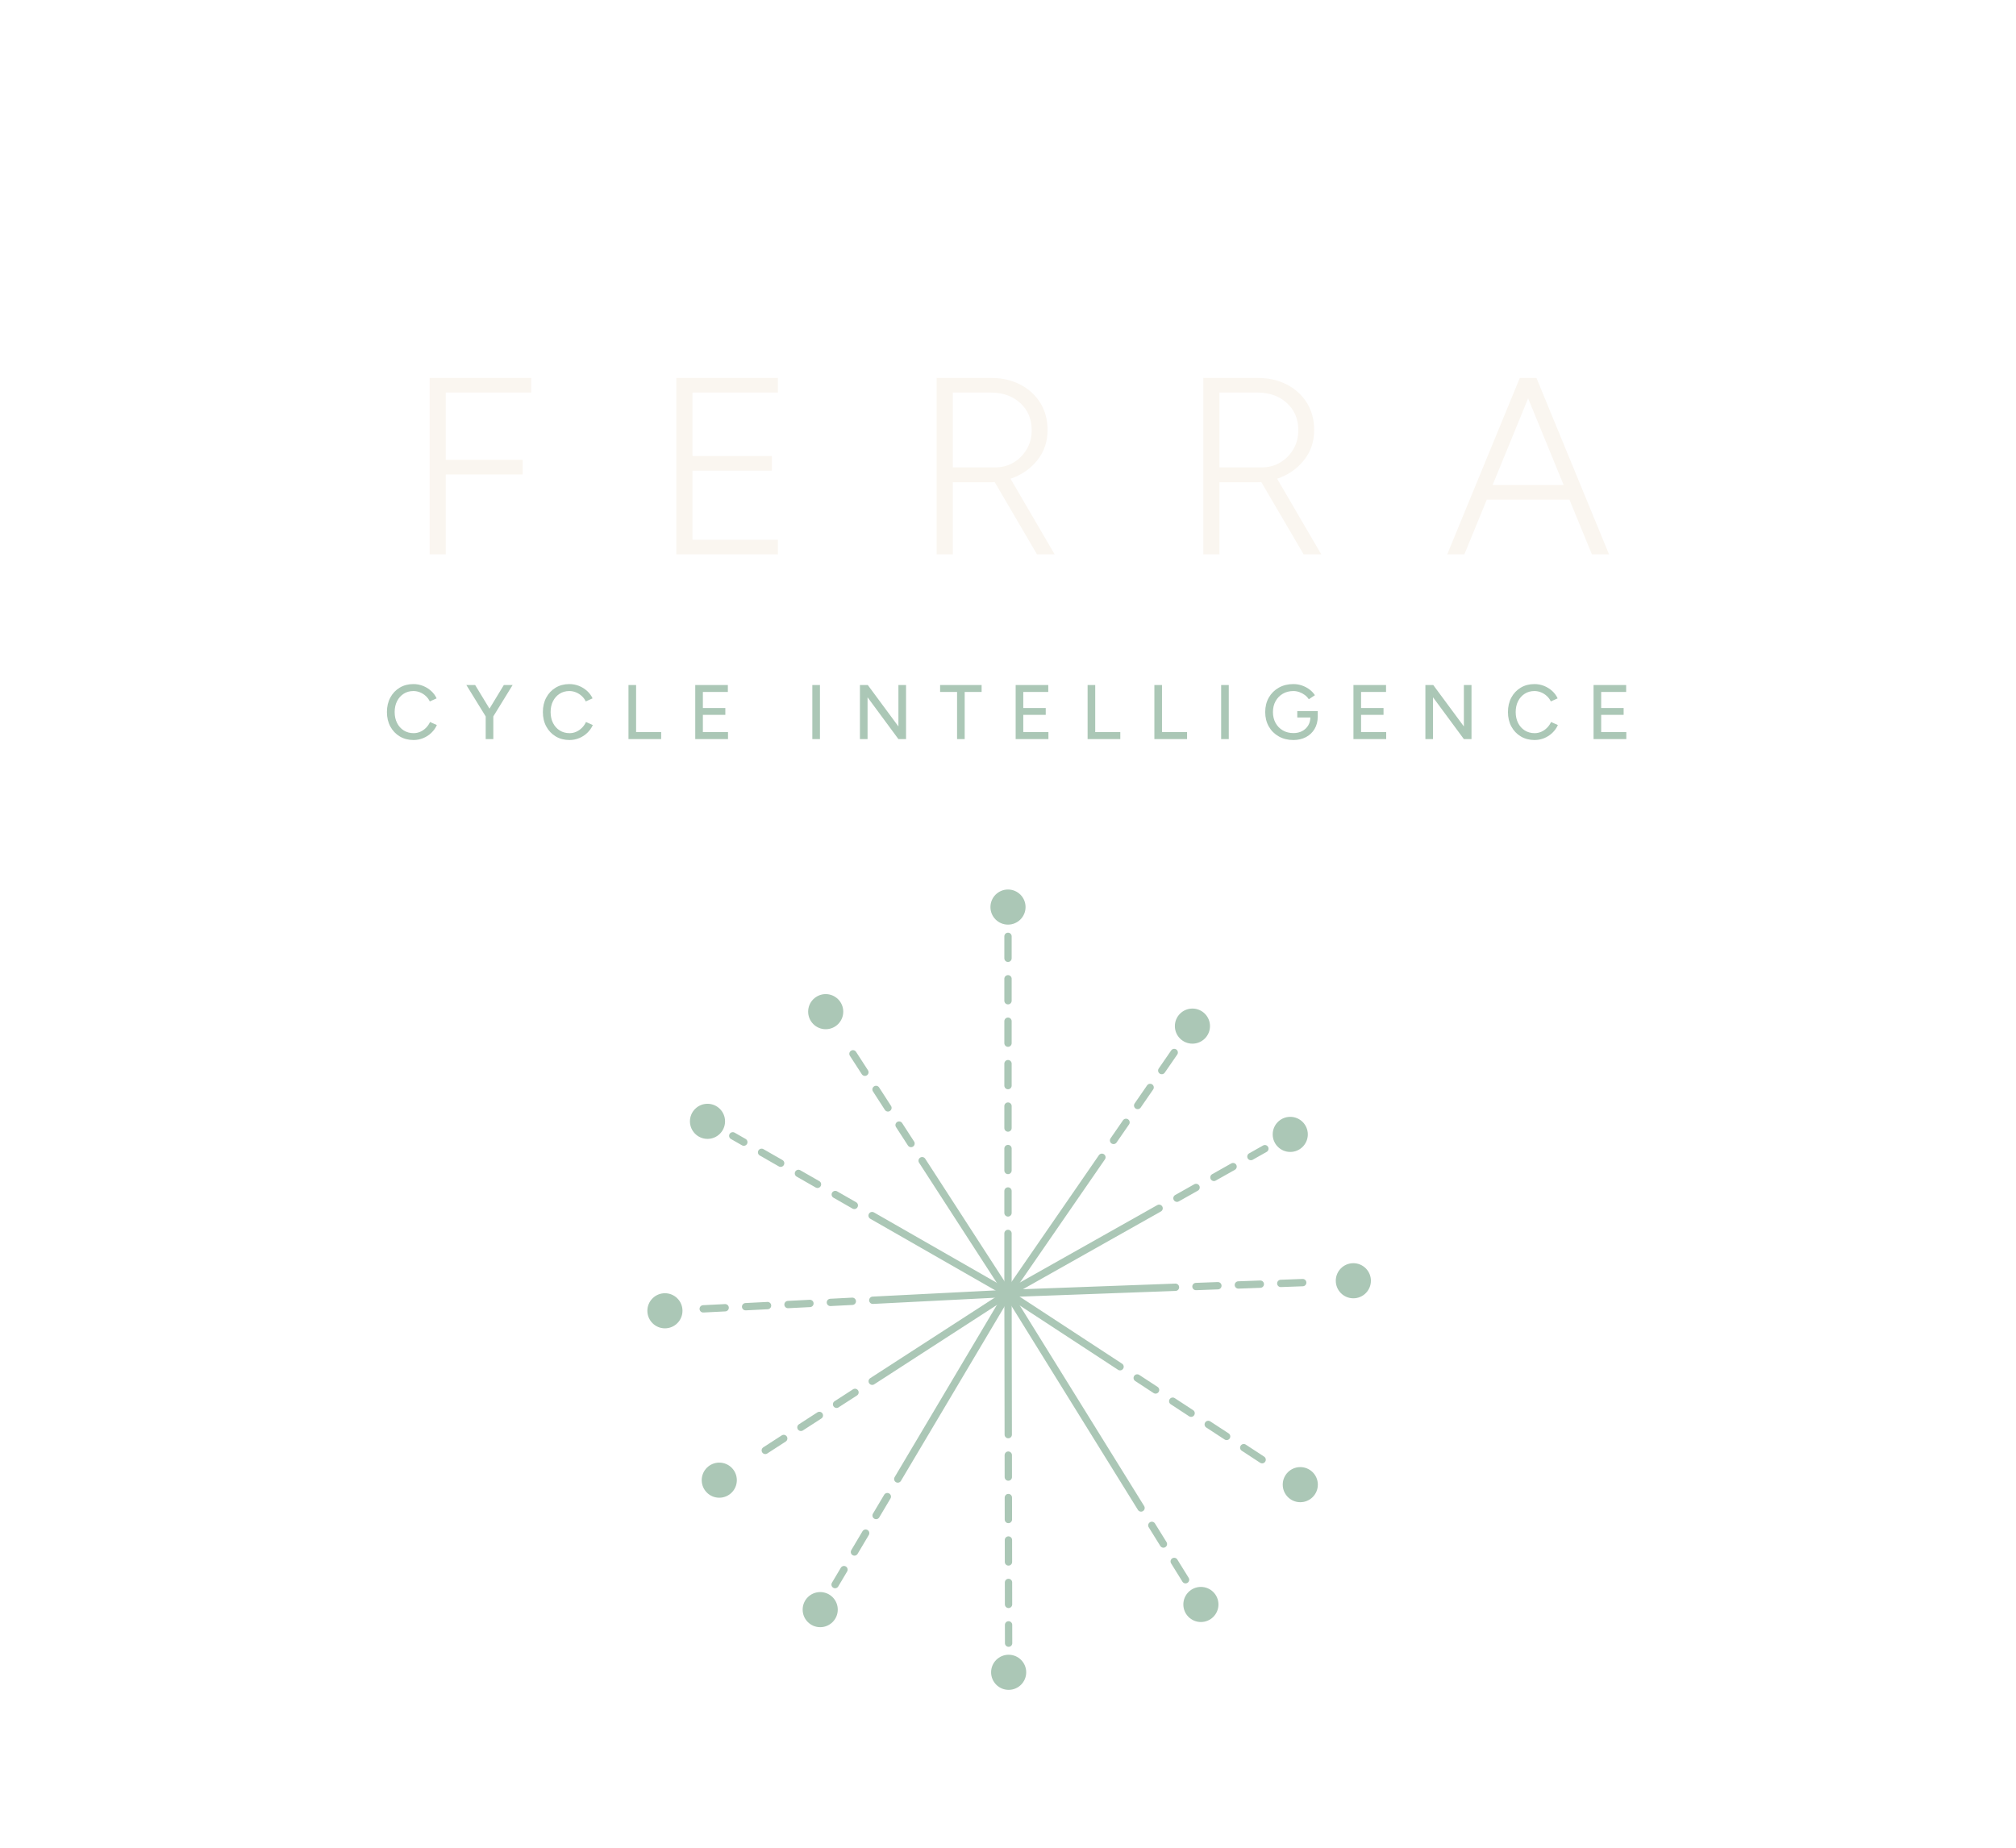
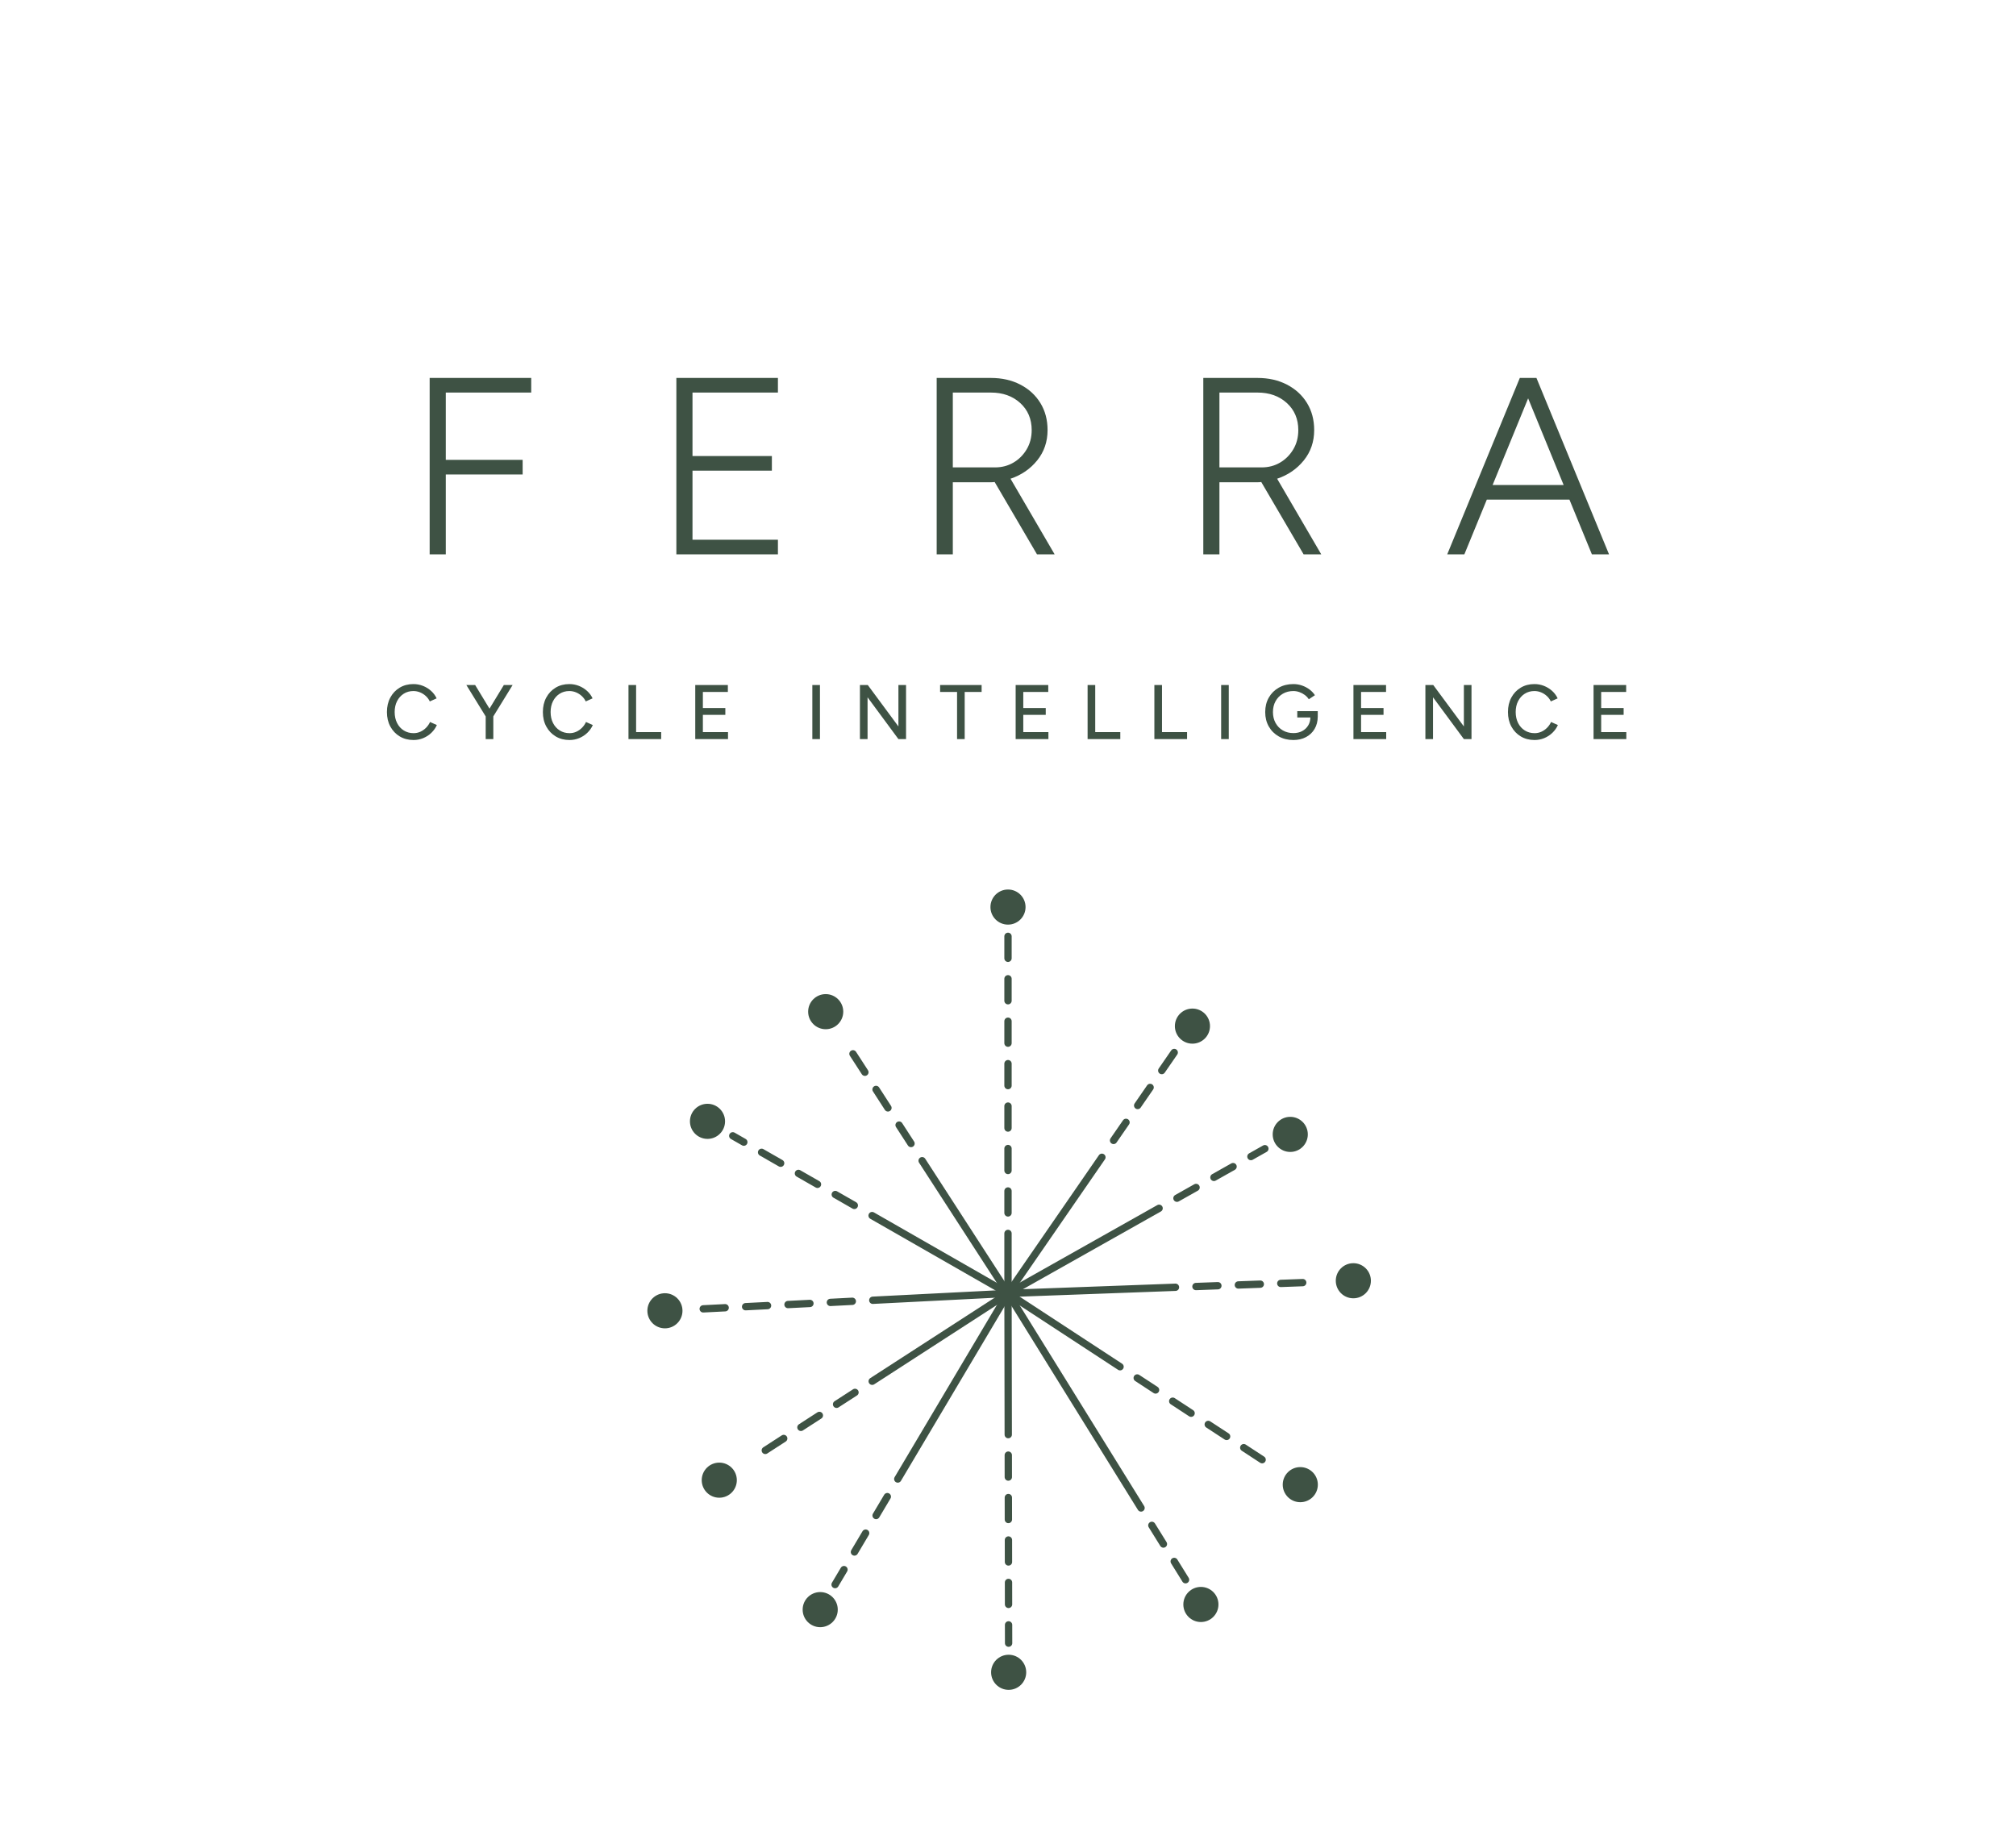
<svg xmlns="http://www.w3.org/2000/svg" width="1200" height="1100" viewBox="0 0 1200 1100">
-   <path d="M255.75 330.0V225.0H316.2V233.7H265.35V273.75H311.1V282.45H265.35V330.0Z M402.6 330.0V225.0H463.05V233.7H412.2V271.5H459.45V280.2H412.2V321.3H463.05V330.0Z M557.55 330.0V225.0H589.8Q599.7 225.0 607.35 228.975Q615.0 232.95 619.275 239.925Q623.55 246.9 623.55 256.05Q623.55 266.4 617.4 274.05Q611.25 281.7 601.5 285.0L627.75 330.0H617.25L592.05 286.95Q591.0 287.1 589.95 287.1Q588.9 287.1 587.85 287.1H567.15V330.0ZM567.15 278.25H592.35Q598.35 278.25 603.225 275.4Q608.1 272.55 611.1 267.525Q614.1 262.5 614.1 256.05Q614.1 246.15 607.275 239.925Q600.45 233.7 589.8 233.7H567.15Z M716.25 330.0V225.0H748.5Q758.4 225.0 766.05 228.975Q773.7 232.95 777.975 239.925Q782.25 246.9 782.25 256.05Q782.25 266.4 776.1 274.05Q769.95 281.7 760.2 285.0L786.45 330.0H775.95L750.75 286.95Q749.7 287.1 748.65 287.1Q747.6 287.1 746.55 287.1H725.85V330.0ZM725.85 278.25H751.05Q757.05 278.25 761.925 275.4Q766.8 272.55 769.8 267.525Q772.8 262.5 772.8 256.05Q772.8 246.15 765.975 239.925Q759.15 233.7 748.5 233.7H725.85Z M861.45 330.0 904.65 225.0H914.55L957.75 330.0H947.55L934.2 297.45H885.0L871.65 330.0ZM888.45 288.75H930.75L909.6 237.15Z" fill="#FAF6F0" />
-   <path d="M246.158 440.552Q241.525 440.552 237.953 438.413Q234.381 436.274 232.347 432.525Q230.313 428.776 230.313 423.9Q230.313 419.024 232.331 415.275Q234.348 411.526 237.904 409.387Q241.459 407.248 246.059 407.248Q249.064 407.248 251.775 408.323Q254.486 409.397 256.615 411.32Q258.744 413.243 259.894 415.754L255.834 417.575Q254.96 415.729 253.44 414.339Q251.919 412.95 250.021 412.171Q248.122 411.393 246.059 411.393Q242.821 411.393 240.302 412.996Q237.783 414.599 236.351 417.413Q234.919 420.228 234.919 423.9Q234.919 427.592 236.357 430.429Q237.796 433.267 240.355 434.87Q242.913 436.473 246.197 436.473Q248.32 436.473 250.205 435.622Q252.09 434.771 253.591 433.267Q255.092 431.763 255.979 429.818L260.039 431.639Q258.869 434.249 256.756 436.276Q254.643 438.304 251.903 439.428Q249.162 440.552 246.158 440.552Z M289.102 440.0V426.502L277.589 407.8H282.819L291.365 421.877L299.911 407.8H305.141L293.642 426.489V440.0Z M338.986 440.552Q334.353 440.552 330.781 438.413Q327.209 436.274 325.175 432.525Q323.141 428.776 323.141 423.9Q323.141 419.024 325.159 415.275Q327.176 411.526 330.732 409.387Q334.287 407.248 338.887 407.248Q341.892 407.248 344.603 408.323Q347.314 409.397 349.443 411.32Q351.572 413.243 352.722 415.754L348.662 417.575Q347.788 415.729 346.268 414.339Q344.747 412.95 342.849 412.171Q340.95 411.393 338.887 411.393Q335.649 411.393 333.13 412.996Q330.611 414.599 329.179 417.413Q327.747 420.228 327.747 423.9Q327.747 427.592 329.185 430.429Q330.624 433.267 333.183 434.87Q335.741 436.473 339.025 436.473Q341.148 436.473 343.033 435.622Q344.918 434.771 346.419 433.267Q347.92 431.763 348.807 429.818L352.867 431.639Q351.697 434.249 349.584 436.276Q347.471 438.304 344.731 439.428Q341.99 440.552 338.986 440.552Z M374.096 440.0V407.8H378.635V435.855H393.557V440.0Z M413.84 440.0V407.8H433.248V411.945H418.379V421.493H431.748V425.572H418.379V435.855H433.34V440.0Z M483.53 440.0V407.8H488.069V440.0Z M511.866 440.0V407.8H516.537L534.772 432.466V407.8H539.311V440.0H534.772L516.405 415.116V440.0Z M569.682 440.0V411.945H559.589V407.8H584.301V411.945H574.221V440.0Z M604.556 440.0V407.8H623.964V411.945H609.095V421.493H622.464V425.572H609.095V435.855H624.056V440.0Z M647.382 440.0V407.8H651.921V435.855H666.843V440.0Z M687.126 440.0V407.8H691.665V435.855H706.587V440.0Z M726.87 440.0V407.8H731.409V440.0Z M769.867 440.552Q764.965 440.552 761.18 438.413Q757.395 436.274 755.249 432.525Q753.103 428.776 753.103 423.933Q753.103 419.024 755.249 415.275Q757.395 411.526 761.18 409.387Q764.965 407.248 769.867 407.248Q772.543 407.248 775 408.102Q777.458 408.957 779.446 410.445Q781.434 411.934 782.689 413.873L779.05 416.287Q778.144 414.848 776.662 413.738Q775.181 412.628 773.418 412.01Q771.654 411.393 769.867 411.393Q766.327 411.393 763.584 412.996Q760.842 414.599 759.276 417.413Q757.709 420.228 757.709 423.933Q757.709 427.559 759.262 430.387Q760.816 433.215 763.578 434.824Q766.34 436.433 769.933 436.433Q772.803 436.433 775.056 435.258Q777.309 434.083 778.619 431.978Q779.93 429.873 779.995 427.128H772.19V423.346H784.377V426.64Q784.338 430.86 782.471 433.991Q780.605 437.122 777.345 438.837Q774.086 440.552 769.867 440.552Z M805.622 440.0V407.8H825.03V411.945H810.161V421.493H823.53V425.572H810.161V435.855H825.122V440.0Z M848.448 440.0V407.8H853.119L871.354 432.466V407.8H875.893V440.0H871.354L852.987 415.116V440.0Z M913.434 440.552Q908.801 440.552 905.229 438.413Q901.657 436.274 899.623 432.525Q897.589 428.776 897.589 423.9Q897.589 419.024 899.607 415.275Q901.624 411.526 905.18 409.387Q908.735 407.248 913.335 407.248Q916.34 407.248 919.051 408.323Q921.762 409.397 923.891 411.32Q926.02 413.243 927.17 415.754L923.11 417.575Q922.236 415.729 920.716 414.339Q919.195 412.95 917.297 412.171Q915.398 411.393 913.335 411.393Q910.097 411.393 907.578 412.996Q905.059 414.599 903.627 417.413Q902.195 420.228 902.195 423.9Q902.195 427.592 903.633 430.429Q905.072 433.267 907.631 434.87Q910.189 436.473 913.473 436.473Q915.596 436.473 917.481 435.622Q919.366 434.771 920.867 433.267Q922.368 431.763 923.255 429.818L927.315 431.639Q926.145 434.249 924.032 436.276Q921.919 438.304 919.179 439.428Q916.438 440.552 913.434 440.552Z M948.544 440.0V407.8H967.952V411.945H953.083V421.493H966.452V425.572H953.083V435.855H968.044V440.0Z" fill="#ABC7B6" />
-   <line x1="600.00" y1="770.00" x2="600.00" y2="734.28" stroke="#ABC7B6" stroke-width="4.36" stroke-linecap="round" />
-   <line x1="600.00" y1="722.08" x2="600.00" y2="709.02" stroke="#ABC7B6" stroke-width="4.36" stroke-linecap="round" />
-   <line x1="600.00" y1="696.82" x2="600.00" y2="683.75" stroke="#ABC7B6" stroke-width="4.36" stroke-linecap="round" />
-   <line x1="600.00" y1="671.55" x2="600.00" y2="658.48" stroke="#ABC7B6" stroke-width="4.36" stroke-linecap="round" />
-   <line x1="600.00" y1="646.29" x2="600.00" y2="633.22" stroke="#ABC7B6" stroke-width="4.36" stroke-linecap="round" />
-   <line x1="600.00" y1="621.02" x2="600.00" y2="607.95" stroke="#ABC7B6" stroke-width="4.36" stroke-linecap="round" />
-   <line x1="600.00" y1="595.76" x2="600.00" y2="582.69" stroke="#ABC7B6" stroke-width="4.36" stroke-linecap="round" />
-   <line x1="600.00" y1="570.49" x2="600.00" y2="557.42" stroke="#ABC7B6" stroke-width="4.36" stroke-linecap="round" />
-   <circle cx="600.00" cy="540.00" r="10.45" fill="#ABC7B6" />
-   <line x1="600.00" y1="770.00" x2="655.90" y2="688.96" stroke="#ABC7B6" stroke-width="4.36" stroke-linecap="round" />
-   <line x1="662.83" y1="678.92" x2="670.25" y2="668.17" stroke="#ABC7B6" stroke-width="4.36" stroke-linecap="round" />
-   <line x1="677.18" y1="658.13" x2="684.60" y2="647.37" stroke="#ABC7B6" stroke-width="4.36" stroke-linecap="round" />
-   <line x1="691.52" y1="637.33" x2="698.94" y2="626.57" stroke="#ABC7B6" stroke-width="4.36" stroke-linecap="round" />
-   <circle cx="709.78" cy="610.87" r="10.45" fill="#ABC7B6" />
-   <line x1="600.00" y1="770.00" x2="689.94" y2="719.32" stroke="#ABC7B6" stroke-width="4.36" stroke-linecap="round" />
-   <line x1="700.57" y1="713.33" x2="711.95" y2="706.92" stroke="#ABC7B6" stroke-width="4.36" stroke-linecap="round" />
-   <line x1="722.58" y1="700.93" x2="733.97" y2="694.51" stroke="#ABC7B6" stroke-width="4.36" stroke-linecap="round" />
-   <line x1="744.59" y1="688.53" x2="752.90" y2="683.84" stroke="#ABC7B6" stroke-width="4.36" stroke-linecap="round" />
-   <circle cx="768.01" cy="675.33" r="10.45" fill="#ABC7B6" />
-   <line x1="600.00" y1="770.00" x2="699.69" y2="766.34" stroke="#ABC7B6" stroke-width="4.36" stroke-linecap="round" />
-   <line x1="711.88" y1="765.90" x2="724.93" y2="765.42" stroke="#ABC7B6" stroke-width="4.36" stroke-linecap="round" />
-   <line x1="737.12" y1="764.97" x2="750.18" y2="764.49" stroke="#ABC7B6" stroke-width="4.36" stroke-linecap="round" />
-   <line x1="762.37" y1="764.05" x2="775.43" y2="763.57" stroke="#ABC7B6" stroke-width="4.36" stroke-linecap="round" />
-   <circle cx="805.56" cy="762.46" r="10.45" fill="#ABC7B6" />
-   <line x1="600.00" y1="770.00" x2="666.70" y2="813.65" stroke="#ABC7B6" stroke-width="4.36" stroke-linecap="round" />
-   <line x1="676.91" y1="820.33" x2="687.84" y2="827.48" stroke="#ABC7B6" stroke-width="4.36" stroke-linecap="round" />
-   <line x1="698.05" y1="834.16" x2="708.99" y2="841.32" stroke="#ABC7B6" stroke-width="4.36" stroke-linecap="round" />
-   <line x1="719.19" y1="848.00" x2="730.13" y2="855.15" stroke="#ABC7B6" stroke-width="4.36" stroke-linecap="round" />
-   <line x1="740.33" y1="861.83" x2="751.27" y2="868.99" stroke="#ABC7B6" stroke-width="4.36" stroke-linecap="round" />
-   <circle cx="773.98" cy="883.85" r="10.45" fill="#ABC7B6" />
-   <line x1="600.00" y1="770.00" x2="679.19" y2="897.73" stroke="#ABC7B6" stroke-width="4.36" stroke-linecap="round" />
-   <line x1="685.62" y1="908.09" x2="692.51" y2="919.20" stroke="#ABC7B6" stroke-width="4.36" stroke-linecap="round" />
-   <line x1="698.93" y1="929.56" x2="705.68" y2="940.45" stroke="#ABC7B6" stroke-width="4.36" stroke-linecap="round" />
-   <circle cx="714.82" cy="955.18" r="10.45" fill="#ABC7B6" />
-   <line x1="600.00" y1="770.00" x2="600.15" y2="854.07" stroke="#ABC7B6" stroke-width="4.36" stroke-linecap="round" />
-   <line x1="600.17" y1="866.27" x2="600.19" y2="879.34" stroke="#ABC7B6" stroke-width="4.36" stroke-linecap="round" />
-   <line x1="600.21" y1="891.53" x2="600.23" y2="904.60" stroke="#ABC7B6" stroke-width="4.36" stroke-linecap="round" />
-   <line x1="600.26" y1="916.80" x2="600.28" y2="929.87" stroke="#ABC7B6" stroke-width="4.36" stroke-linecap="round" />
-   <line x1="600.30" y1="942.06" x2="600.32" y2="955.13" stroke="#ABC7B6" stroke-width="4.36" stroke-linecap="round" />
-   <line x1="600.34" y1="967.33" x2="600.36" y2="978.22" stroke="#ABC7B6" stroke-width="4.36" stroke-linecap="round" />
-   <circle cx="600.39" cy="995.56" r="10.45" fill="#ABC7B6" />
-   <line x1="600.00" y1="770.00" x2="534.39" y2="880.49" stroke="#ABC7B6" stroke-width="4.36" stroke-linecap="round" />
-   <line x1="528.17" y1="890.98" x2="521.49" y2="902.22" stroke="#ABC7B6" stroke-width="4.36" stroke-linecap="round" />
-   <line x1="515.27" y1="912.71" x2="508.60" y2="923.94" stroke="#ABC7B6" stroke-width="4.36" stroke-linecap="round" />
-   <line x1="502.37" y1="934.43" x2="497.08" y2="943.34" stroke="#ABC7B6" stroke-width="4.36" stroke-linecap="round" />
-   <circle cx="488.22" cy="958.25" r="10.45" fill="#ABC7B6" />
-   <line x1="600.00" y1="770.00" x2="519.17" y2="822.29" stroke="#ABC7B6" stroke-width="4.36" stroke-linecap="round" />
-   <line x1="508.93" y1="828.92" x2="497.96" y2="836.01" stroke="#ABC7B6" stroke-width="4.36" stroke-linecap="round" />
-   <line x1="487.72" y1="842.64" x2="476.74" y2="849.74" stroke="#ABC7B6" stroke-width="4.36" stroke-linecap="round" />
-   <line x1="466.50" y1="856.36" x2="455.53" y2="863.46" stroke="#ABC7B6" stroke-width="4.36" stroke-linecap="round" />
-   <circle cx="428.14" cy="881.18" r="10.45" fill="#ABC7B6" />
-   <line x1="600.00" y1="770.00" x2="519.52" y2="774.08" stroke="#ABC7B6" stroke-width="4.36" stroke-linecap="round" />
-   <line x1="507.33" y1="774.69" x2="494.28" y2="775.36" stroke="#ABC7B6" stroke-width="4.36" stroke-linecap="round" />
-   <line x1="482.10" y1="775.97" x2="469.05" y2="776.63" stroke="#ABC7B6" stroke-width="4.36" stroke-linecap="round" />
-   <line x1="456.87" y1="777.25" x2="443.82" y2="777.91" stroke="#ABC7B6" stroke-width="4.36" stroke-linecap="round" />
-   <line x1="431.64" y1="778.53" x2="418.58" y2="779.19" stroke="#ABC7B6" stroke-width="4.36" stroke-linecap="round" />
-   <circle cx="395.79" cy="780.34" r="10.45" fill="#ABC7B6" />
-   <line x1="600.00" y1="770.00" x2="519.11" y2="723.67" stroke="#ABC7B6" stroke-width="4.36" stroke-linecap="round" />
-   <line x1="508.52" y1="717.61" x2="497.18" y2="711.12" stroke="#ABC7B6" stroke-width="4.36" stroke-linecap="round" />
-   <line x1="486.60" y1="705.05" x2="475.26" y2="698.56" stroke="#ABC7B6" stroke-width="4.36" stroke-linecap="round" />
-   <line x1="464.67" y1="692.50" x2="453.33" y2="686.00" stroke="#ABC7B6" stroke-width="4.36" stroke-linecap="round" />
-   <line x1="442.75" y1="679.94" x2="436.17" y2="676.18" stroke="#ABC7B6" stroke-width="4.36" stroke-linecap="round" />
-   <circle cx="421.13" cy="667.56" r="10.45" fill="#ABC7B6" />
-   <line x1="600.00" y1="770.00" x2="548.89" y2="691.00" stroke="#ABC7B6" stroke-width="4.36" stroke-linecap="round" />
-   <line x1="542.27" y1="680.76" x2="535.17" y2="669.79" stroke="#ABC7B6" stroke-width="4.36" stroke-linecap="round" />
-   <line x1="528.54" y1="659.55" x2="521.45" y2="648.57" stroke="#ABC7B6" stroke-width="4.36" stroke-linecap="round" />
-   <line x1="514.82" y1="638.33" x2="507.72" y2="627.36" stroke="#ABC7B6" stroke-width="4.36" stroke-linecap="round" />
-   <circle cx="491.49" cy="602.27" r="10.45" fill="#ABC7B6" />
+   <path d="M255.75 330.0V225.0H316.2V233.7H265.35V273.75H311.1V282.45H265.35V330.0Z M402.6 330.0V225.0H463.05V233.7H412.2V271.5H459.45V280.2H412.2V321.3H463.05V330.0Z M557.55 330.0V225.0H589.8Q599.7 225.0 607.35 228.975Q615.0 232.95 619.275 239.925Q623.55 246.9 623.55 256.05Q623.55 266.4 617.4 274.05Q611.25 281.7 601.5 285.0L627.75 330.0H617.25L592.05 286.95Q591.0 287.1 589.95 287.1Q588.9 287.1 587.85 287.1H567.15V330.0ZM567.15 278.25H592.35Q598.35 278.25 603.225 275.4Q608.1 272.55 611.1 267.525Q614.1 262.5 614.1 256.05Q614.1 246.15 607.275 239.925Q600.45 233.7 589.8 233.7H567.15Z M716.25 330.0V225.0H748.5Q758.4 225.0 766.05 228.975Q773.7 232.95 777.975 239.925Q782.25 246.9 782.25 256.05Q782.25 266.4 776.1 274.05Q769.95 281.7 760.2 285.0L786.45 330.0H775.95L750.75 286.95Q749.7 287.1 748.65 287.1Q747.6 287.1 746.55 287.1H725.85V330.0ZM725.85 278.25H751.05Q757.05 278.25 761.925 275.4Q766.8 272.55 769.8 267.525Q772.8 262.5 772.8 256.05Q772.8 246.15 765.975 239.925Q759.15 233.7 748.5 233.7H725.85Z M861.45 330.0 904.65 225.0H914.55L957.75 330.0H947.55L934.2 297.45H885.0L871.65 330.0ZM888.45 288.75H930.75L909.6 237.15Z" fill="#3E5244" />
+   <path d="M246.158 440.552Q241.525 440.552 237.953 438.413Q234.381 436.274 232.347 432.525Q230.313 428.776 230.313 423.9Q230.313 419.024 232.331 415.275Q234.348 411.526 237.904 409.387Q241.459 407.248 246.059 407.248Q249.064 407.248 251.775 408.323Q254.486 409.397 256.615 411.32Q258.744 413.243 259.894 415.754L255.834 417.575Q254.96 415.729 253.44 414.339Q251.919 412.95 250.021 412.171Q248.122 411.393 246.059 411.393Q242.821 411.393 240.302 412.996Q237.783 414.599 236.351 417.413Q234.919 420.228 234.919 423.9Q234.919 427.592 236.357 430.429Q237.796 433.267 240.355 434.87Q242.913 436.473 246.197 436.473Q248.32 436.473 250.205 435.622Q252.09 434.771 253.591 433.267Q255.092 431.763 255.979 429.818L260.039 431.639Q258.869 434.249 256.756 436.276Q254.643 438.304 251.903 439.428Q249.162 440.552 246.158 440.552Z M289.102 440.0V426.502L277.589 407.8H282.819L291.365 421.877L299.911 407.8H305.141L293.642 426.489V440.0Z M338.986 440.552Q334.353 440.552 330.781 438.413Q327.209 436.274 325.175 432.525Q323.141 428.776 323.141 423.9Q323.141 419.024 325.159 415.275Q327.176 411.526 330.732 409.387Q334.287 407.248 338.887 407.248Q341.892 407.248 344.603 408.323Q347.314 409.397 349.443 411.32Q351.572 413.243 352.722 415.754L348.662 417.575Q347.788 415.729 346.268 414.339Q344.747 412.95 342.849 412.171Q340.95 411.393 338.887 411.393Q335.649 411.393 333.13 412.996Q330.611 414.599 329.179 417.413Q327.747 420.228 327.747 423.9Q327.747 427.592 329.185 430.429Q330.624 433.267 333.183 434.87Q335.741 436.473 339.025 436.473Q341.148 436.473 343.033 435.622Q344.918 434.771 346.419 433.267Q347.92 431.763 348.807 429.818L352.867 431.639Q351.697 434.249 349.584 436.276Q347.471 438.304 344.731 439.428Q341.99 440.552 338.986 440.552Z M374.096 440.0V407.8H378.635V435.855H393.557V440.0Z M413.84 440.0V407.8H433.248V411.945H418.379V421.493H431.748V425.572H418.379V435.855H433.34V440.0Z M483.53 440.0V407.8H488.069V440.0Z M511.866 440.0V407.8H516.537L534.772 432.466V407.8H539.311V440.0H534.772L516.405 415.116V440.0Z M569.682 440.0V411.945H559.589V407.8H584.301V411.945H574.221V440.0Z M604.556 440.0V407.8H623.964V411.945H609.095V421.493H622.464V425.572H609.095V435.855H624.056V440.0Z M647.382 440.0V407.8H651.921V435.855H666.843V440.0Z M687.126 440.0V407.8H691.665V435.855H706.587V440.0Z M726.87 440.0V407.8H731.409V440.0Z M769.867 440.552Q764.965 440.552 761.18 438.413Q757.395 436.274 755.249 432.525Q753.103 428.776 753.103 423.933Q753.103 419.024 755.249 415.275Q757.395 411.526 761.18 409.387Q764.965 407.248 769.867 407.248Q772.543 407.248 775 408.102Q777.458 408.957 779.446 410.445Q781.434 411.934 782.689 413.873L779.05 416.287Q778.144 414.848 776.662 413.738Q775.181 412.628 773.418 412.01Q771.654 411.393 769.867 411.393Q766.327 411.393 763.584 412.996Q760.842 414.599 759.276 417.413Q757.709 420.228 757.709 423.933Q757.709 427.559 759.262 430.387Q760.816 433.215 763.578 434.824Q766.34 436.433 769.933 436.433Q772.803 436.433 775.056 435.258Q777.309 434.083 778.619 431.978Q779.93 429.873 779.995 427.128H772.19V423.346H784.377V426.64Q784.338 430.86 782.471 433.991Q780.605 437.122 777.345 438.837Q774.086 440.552 769.867 440.552Z M805.622 440.0V407.8H825.03V411.945H810.161V421.493H823.53V425.572H810.161V435.855H825.122V440.0Z M848.448 440.0V407.8H853.119L871.354 432.466V407.8H875.893V440.0H871.354L852.987 415.116V440.0Z M913.434 440.552Q908.801 440.552 905.229 438.413Q901.657 436.274 899.623 432.525Q897.589 428.776 897.589 423.9Q897.589 419.024 899.607 415.275Q901.624 411.526 905.18 409.387Q908.735 407.248 913.335 407.248Q916.34 407.248 919.051 408.323Q921.762 409.397 923.891 411.32Q926.02 413.243 927.17 415.754L923.11 417.575Q922.236 415.729 920.716 414.339Q919.195 412.95 917.297 412.171Q915.398 411.393 913.335 411.393Q910.097 411.393 907.578 412.996Q905.059 414.599 903.627 417.413Q902.195 420.228 902.195 423.9Q902.195 427.592 903.633 430.429Q905.072 433.267 907.631 434.87Q910.189 436.473 913.473 436.473Q915.596 436.473 917.481 435.622Q919.366 434.771 920.867 433.267Q922.368 431.763 923.255 429.818L927.315 431.639Q926.145 434.249 924.032 436.276Q921.919 438.304 919.179 439.428Q916.438 440.552 913.434 440.552Z M948.544 440.0V407.8H967.952V411.945H953.083V421.493H966.452V425.572H953.083V435.855H968.044V440.0Z" fill="#3E5244" />
+   <line x1="600.00" y1="770.00" x2="600.00" y2="734.28" stroke="#3E5244" stroke-width="4.36" stroke-linecap="round" />
+   <line x1="600.00" y1="722.08" x2="600.00" y2="709.02" stroke="#3E5244" stroke-width="4.36" stroke-linecap="round" />
+   <line x1="600.00" y1="696.82" x2="600.00" y2="683.75" stroke="#3E5244" stroke-width="4.36" stroke-linecap="round" />
+   <line x1="600.00" y1="671.55" x2="600.00" y2="658.48" stroke="#3E5244" stroke-width="4.36" stroke-linecap="round" />
+   <line x1="600.00" y1="646.29" x2="600.00" y2="633.22" stroke="#3E5244" stroke-width="4.36" stroke-linecap="round" />
+   <line x1="600.00" y1="621.02" x2="600.00" y2="607.95" stroke="#3E5244" stroke-width="4.36" stroke-linecap="round" />
+   <line x1="600.00" y1="595.76" x2="600.00" y2="582.69" stroke="#3E5244" stroke-width="4.36" stroke-linecap="round" />
+   <line x1="600.00" y1="570.49" x2="600.00" y2="557.42" stroke="#3E5244" stroke-width="4.36" stroke-linecap="round" />
+   <circle cx="600.00" cy="540.00" r="10.45" fill="#3E5244" />
+   <line x1="600.00" y1="770.00" x2="655.90" y2="688.96" stroke="#3E5244" stroke-width="4.36" stroke-linecap="round" />
+   <line x1="662.83" y1="678.92" x2="670.25" y2="668.17" stroke="#3E5244" stroke-width="4.36" stroke-linecap="round" />
+   <line x1="677.18" y1="658.13" x2="684.60" y2="647.37" stroke="#3E5244" stroke-width="4.36" stroke-linecap="round" />
+   <line x1="691.52" y1="637.33" x2="698.94" y2="626.57" stroke="#3E5244" stroke-width="4.36" stroke-linecap="round" />
+   <circle cx="709.78" cy="610.87" r="10.45" fill="#3E5244" />
+   <line x1="600.00" y1="770.00" x2="689.94" y2="719.32" stroke="#3E5244" stroke-width="4.36" stroke-linecap="round" />
+   <line x1="700.57" y1="713.33" x2="711.95" y2="706.92" stroke="#3E5244" stroke-width="4.36" stroke-linecap="round" />
+   <line x1="722.58" y1="700.93" x2="733.97" y2="694.51" stroke="#3E5244" stroke-width="4.36" stroke-linecap="round" />
+   <line x1="744.59" y1="688.53" x2="752.90" y2="683.84" stroke="#3E5244" stroke-width="4.36" stroke-linecap="round" />
+   <circle cx="768.01" cy="675.33" r="10.45" fill="#3E5244" />
+   <line x1="600.00" y1="770.00" x2="699.69" y2="766.34" stroke="#3E5244" stroke-width="4.36" stroke-linecap="round" />
+   <line x1="711.88" y1="765.90" x2="724.93" y2="765.42" stroke="#3E5244" stroke-width="4.36" stroke-linecap="round" />
+   <line x1="737.12" y1="764.97" x2="750.18" y2="764.49" stroke="#3E5244" stroke-width="4.36" stroke-linecap="round" />
+   <line x1="762.37" y1="764.05" x2="775.43" y2="763.57" stroke="#3E5244" stroke-width="4.36" stroke-linecap="round" />
+   <circle cx="805.56" cy="762.46" r="10.45" fill="#3E5244" />
+   <line x1="600.00" y1="770.00" x2="666.70" y2="813.65" stroke="#3E5244" stroke-width="4.36" stroke-linecap="round" />
+   <line x1="676.91" y1="820.33" x2="687.84" y2="827.48" stroke="#3E5244" stroke-width="4.36" stroke-linecap="round" />
+   <line x1="698.05" y1="834.16" x2="708.99" y2="841.32" stroke="#3E5244" stroke-width="4.36" stroke-linecap="round" />
+   <line x1="719.19" y1="848.00" x2="730.13" y2="855.15" stroke="#3E5244" stroke-width="4.36" stroke-linecap="round" />
+   <line x1="740.33" y1="861.83" x2="751.27" y2="868.99" stroke="#3E5244" stroke-width="4.36" stroke-linecap="round" />
+   <circle cx="773.98" cy="883.85" r="10.45" fill="#3E5244" />
+   <line x1="600.00" y1="770.00" x2="679.19" y2="897.73" stroke="#3E5244" stroke-width="4.36" stroke-linecap="round" />
+   <line x1="685.62" y1="908.09" x2="692.51" y2="919.20" stroke="#3E5244" stroke-width="4.36" stroke-linecap="round" />
+   <line x1="698.93" y1="929.56" x2="705.68" y2="940.45" stroke="#3E5244" stroke-width="4.36" stroke-linecap="round" />
+   <circle cx="714.82" cy="955.18" r="10.45" fill="#3E5244" />
+   <line x1="600.00" y1="770.00" x2="600.15" y2="854.07" stroke="#3E5244" stroke-width="4.36" stroke-linecap="round" />
+   <line x1="600.17" y1="866.27" x2="600.19" y2="879.34" stroke="#3E5244" stroke-width="4.36" stroke-linecap="round" />
+   <line x1="600.21" y1="891.53" x2="600.23" y2="904.60" stroke="#3E5244" stroke-width="4.36" stroke-linecap="round" />
+   <line x1="600.26" y1="916.80" x2="600.28" y2="929.87" stroke="#3E5244" stroke-width="4.36" stroke-linecap="round" />
+   <line x1="600.30" y1="942.06" x2="600.32" y2="955.13" stroke="#3E5244" stroke-width="4.36" stroke-linecap="round" />
+   <line x1="600.34" y1="967.33" x2="600.36" y2="978.22" stroke="#3E5244" stroke-width="4.36" stroke-linecap="round" />
+   <circle cx="600.39" cy="995.56" r="10.45" fill="#3E5244" />
+   <line x1="600.00" y1="770.00" x2="534.39" y2="880.49" stroke="#3E5244" stroke-width="4.36" stroke-linecap="round" />
+   <line x1="528.17" y1="890.98" x2="521.49" y2="902.22" stroke="#3E5244" stroke-width="4.36" stroke-linecap="round" />
+   <line x1="515.27" y1="912.71" x2="508.60" y2="923.94" stroke="#3E5244" stroke-width="4.36" stroke-linecap="round" />
+   <line x1="502.37" y1="934.43" x2="497.08" y2="943.34" stroke="#3E5244" stroke-width="4.36" stroke-linecap="round" />
+   <circle cx="488.22" cy="958.25" r="10.45" fill="#3E5244" />
+   <line x1="600.00" y1="770.00" x2="519.17" y2="822.29" stroke="#3E5244" stroke-width="4.36" stroke-linecap="round" />
+   <line x1="508.93" y1="828.92" x2="497.96" y2="836.01" stroke="#3E5244" stroke-width="4.36" stroke-linecap="round" />
+   <line x1="487.72" y1="842.64" x2="476.74" y2="849.74" stroke="#3E5244" stroke-width="4.36" stroke-linecap="round" />
+   <line x1="466.50" y1="856.36" x2="455.53" y2="863.46" stroke="#3E5244" stroke-width="4.36" stroke-linecap="round" />
+   <circle cx="428.14" cy="881.18" r="10.45" fill="#3E5244" />
+   <line x1="600.00" y1="770.00" x2="519.52" y2="774.08" stroke="#3E5244" stroke-width="4.36" stroke-linecap="round" />
+   <line x1="507.33" y1="774.69" x2="494.28" y2="775.36" stroke="#3E5244" stroke-width="4.36" stroke-linecap="round" />
+   <line x1="482.10" y1="775.97" x2="469.05" y2="776.63" stroke="#3E5244" stroke-width="4.36" stroke-linecap="round" />
+   <line x1="456.87" y1="777.25" x2="443.82" y2="777.91" stroke="#3E5244" stroke-width="4.36" stroke-linecap="round" />
+   <line x1="431.64" y1="778.53" x2="418.58" y2="779.19" stroke="#3E5244" stroke-width="4.36" stroke-linecap="round" />
+   <circle cx="395.79" cy="780.34" r="10.45" fill="#3E5244" />
+   <line x1="600.00" y1="770.00" x2="519.11" y2="723.67" stroke="#3E5244" stroke-width="4.36" stroke-linecap="round" />
+   <line x1="508.52" y1="717.61" x2="497.18" y2="711.12" stroke="#3E5244" stroke-width="4.36" stroke-linecap="round" />
+   <line x1="486.60" y1="705.05" x2="475.26" y2="698.56" stroke="#3E5244" stroke-width="4.36" stroke-linecap="round" />
+   <line x1="464.67" y1="692.50" x2="453.33" y2="686.00" stroke="#3E5244" stroke-width="4.36" stroke-linecap="round" />
+   <line x1="442.75" y1="679.94" x2="436.17" y2="676.18" stroke="#3E5244" stroke-width="4.36" stroke-linecap="round" />
+   <circle cx="421.13" cy="667.56" r="10.45" fill="#3E5244" />
+   <line x1="600.00" y1="770.00" x2="548.89" y2="691.00" stroke="#3E5244" stroke-width="4.36" stroke-linecap="round" />
+   <line x1="542.27" y1="680.76" x2="535.17" y2="669.79" stroke="#3E5244" stroke-width="4.36" stroke-linecap="round" />
+   <line x1="528.54" y1="659.55" x2="521.45" y2="648.57" stroke="#3E5244" stroke-width="4.36" stroke-linecap="round" />
+   <line x1="514.82" y1="638.33" x2="507.72" y2="627.36" stroke="#3E5244" stroke-width="4.36" stroke-linecap="round" />
+   <circle cx="491.49" cy="602.27" r="10.45" fill="#3E5244" />
</svg>
